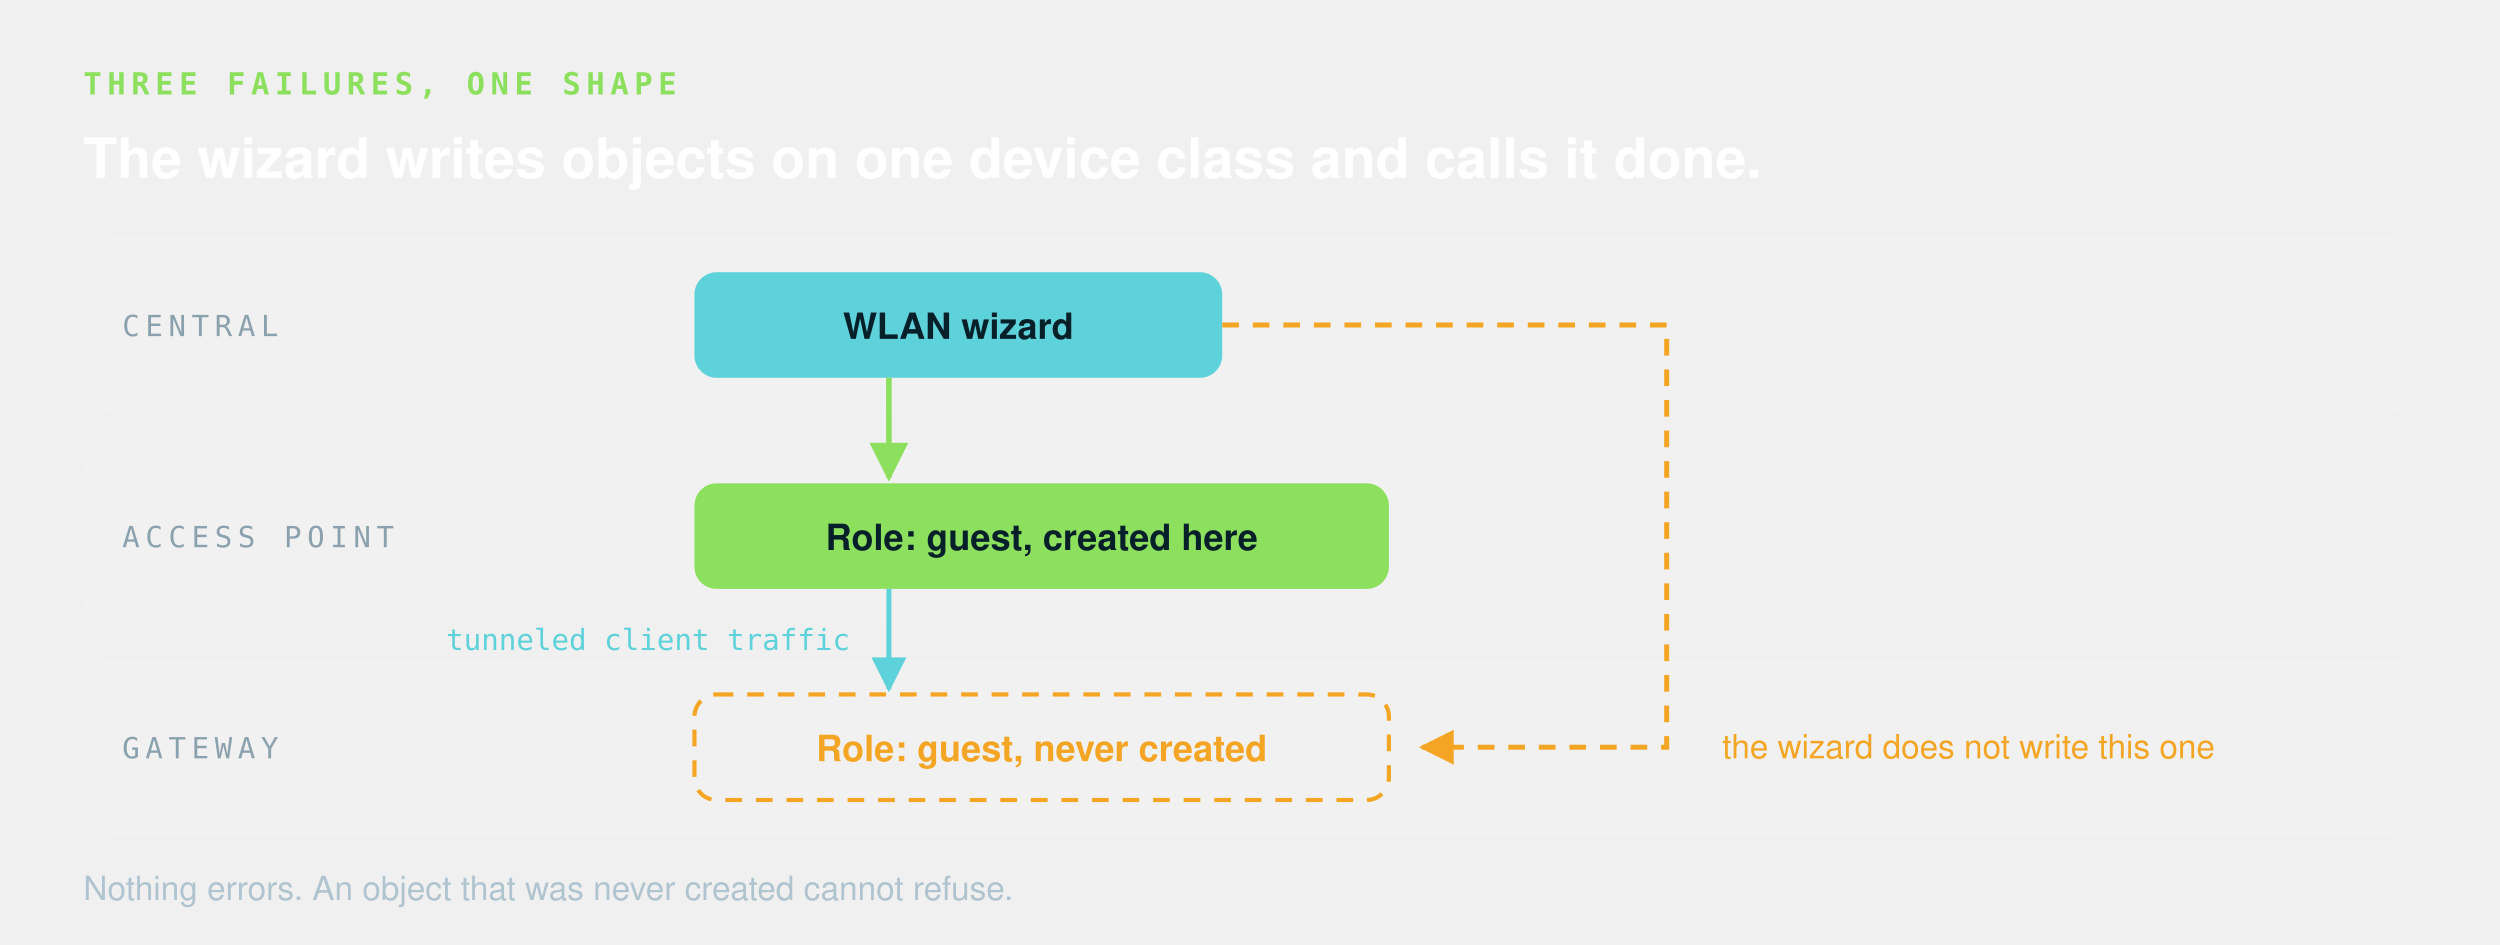
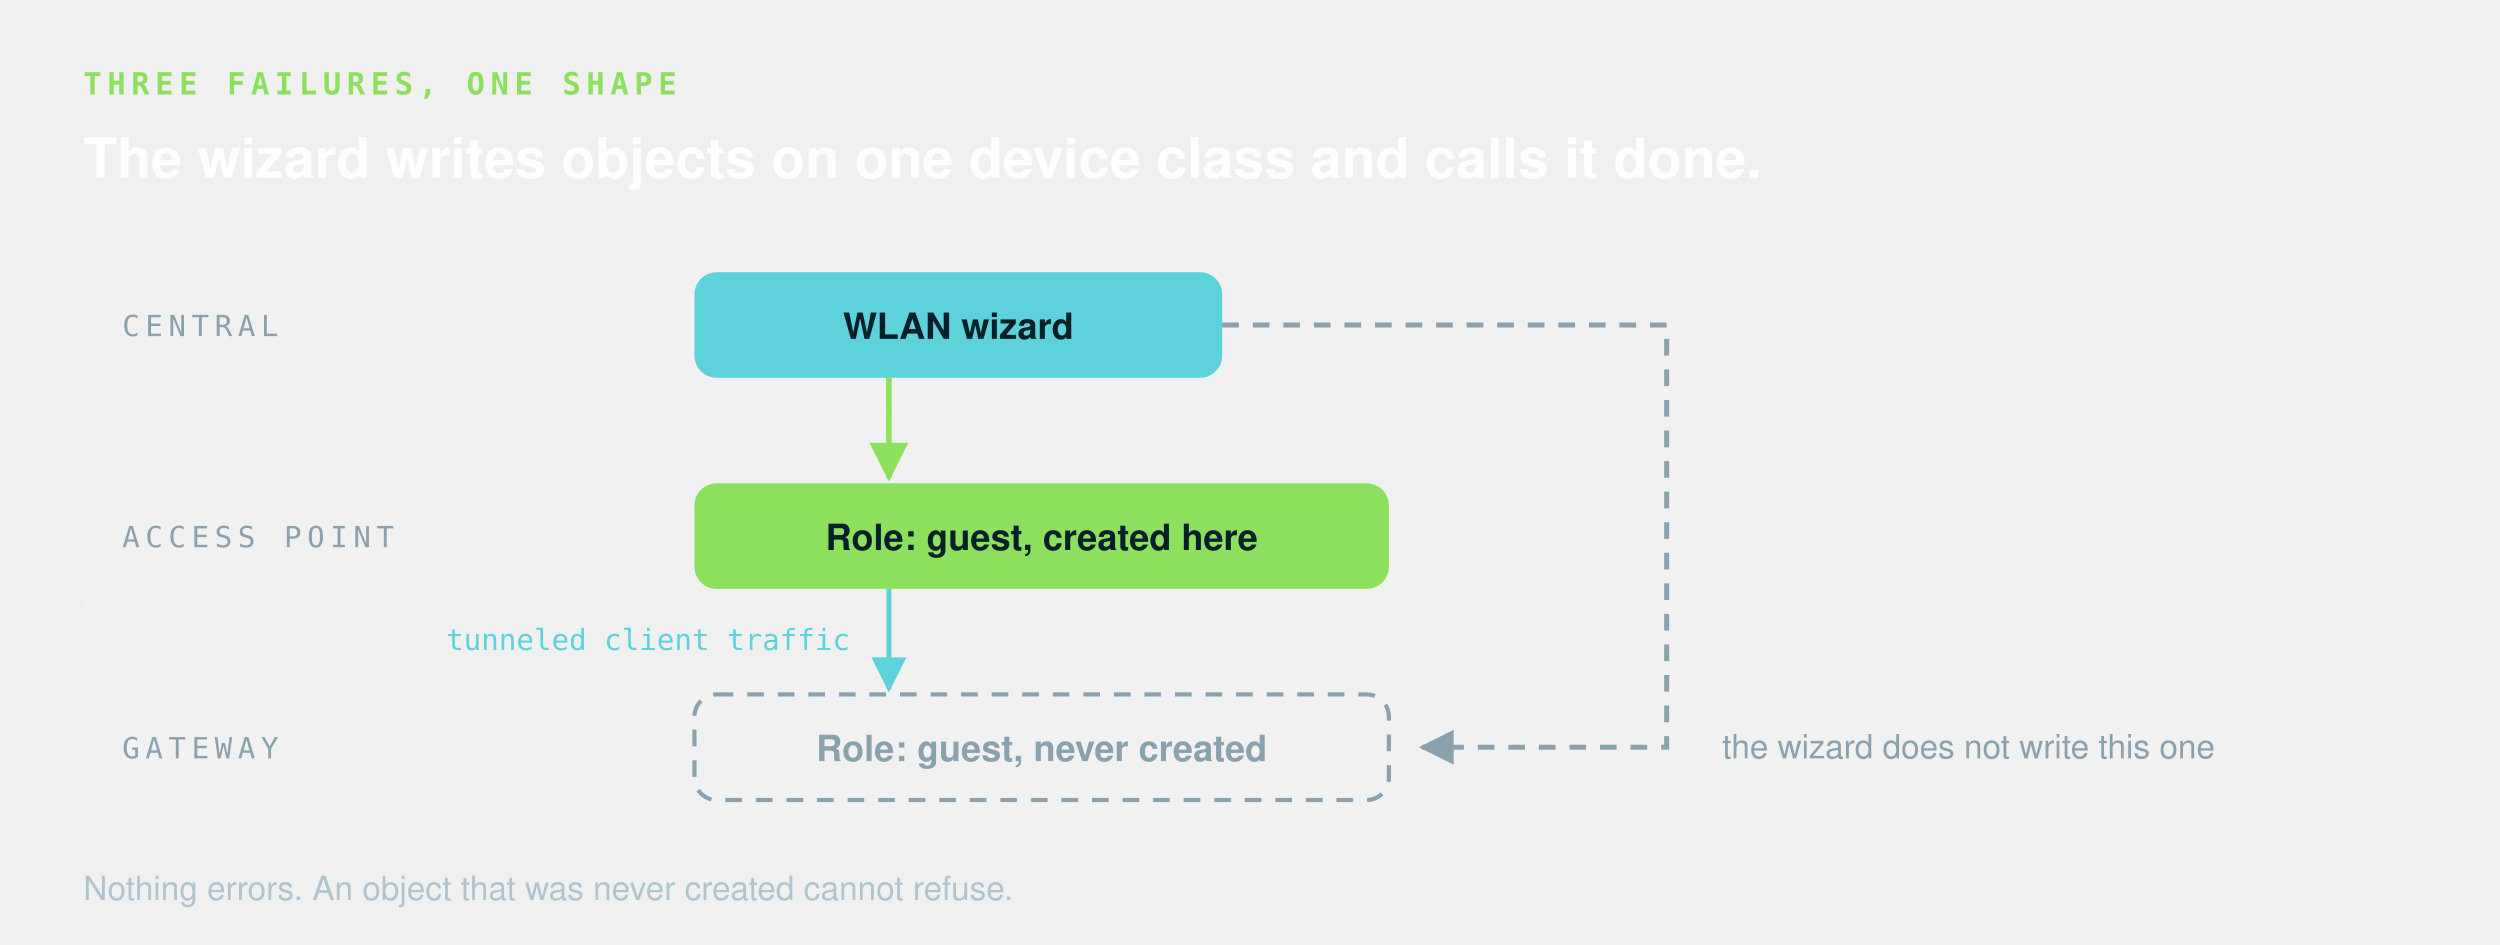
<svg xmlns="http://www.w3.org/2000/svg" viewBox="0 0 900 340" role="img" aria-label="A WLAN wizard creates a role on the access point and never creates the matching role on the gateway, so tunneled client traffic arrives on a device that has no such role">
  <defs>
    <style>
    .t{font-family:Instrument Sans,-apple-system,Helvetica,sans-serif}
    .big{font-size:20px;font-weight:700}
    .mono{font-family:JetBrains Mono,ui-monospace,Menlo,monospace}
    .eyebrow{font-size:11px;letter-spacing:2px;font-weight:600}
    .lane{font-size:10.5px;letter-spacing:2px}
    .box{font-size:13px;font-weight:600}
    .note{font-size:12px}
  </style>
    <marker id="ag" viewBox="0 0 10 10" refX="9" refY="5" markerWidth="7" markerHeight="7" orient="auto">
      <path d="M0 0 L10 5 L0 10 z" fill="#8CE05E" />
    </marker>
    <marker id="ao" viewBox="0 0 10 10" refX="9" refY="5" markerWidth="7" markerHeight="7" orient="auto">
-       <path d="M0 0 L10 5 L0 10 z" fill="#F5A524" />
+       <path d="M0 0 L10 5 L0 10 z" fill="#8BA2AE" />
    </marker>
    <marker id="at" viewBox="0 0 10 10" refX="9" refY="5" markerWidth="7" markerHeight="7" orient="auto">
      <path d="M0 0 L10 5 L0 10 z" fill="#5ED2DA" />
    </marker>
  </defs>
  <text x="30" y="34" class="t mono eyebrow" fill="#8CE05E">THREE FAILURES, ONE SHAPE</text>
  <text x="30" y="64" class="t big" fill="#ffffff">The wizard writes objects on one device class and calls it done.</text>
  <rect x="30" y="86" width="840" height="62" rx="10" fill="#ffffff" fill-opacity="0.04" stroke="#ffffff" stroke-opacity="0.10" />
  <text x="44" y="121" class="t mono lane" fill="#8BA2AE">CENTRAL</text>
  <rect x="250" y="98" width="190" height="38" rx="8" fill="#5ED2DA" />
  <text x="345" y="122" class="t box" fill="#06202A" text-anchor="middle">WLAN wizard</text>
  <rect x="30" y="162" width="840" height="62" rx="10" fill="#ffffff" fill-opacity="0.04" stroke="#ffffff" stroke-opacity="0.10" />
  <text x="44" y="197" class="t mono lane" fill="#8BA2AE">ACCESS POINT</text>
  <rect x="250" y="174" width="250" height="38" rx="8" fill="#8CE05E" />
  <text x="375" y="198" class="t box" fill="#06202A" text-anchor="middle">Role: guest, created here</text>
  <rect x="30" y="238" width="840" height="62" rx="10" fill="#ffffff" fill-opacity="0.04" stroke="#ffffff" stroke-opacity="0.10" />
  <text x="44" y="273" class="t mono lane" fill="#8BA2AE">GATEWAY</text>
-   <rect x="250" y="250" width="250" height="38" rx="8" fill="none" stroke="#F5A524" stroke-width="1.5" stroke-dasharray="6 5" />
-   <text x="375" y="274" class="t box" fill="#F5A524" text-anchor="middle">Role: guest, never created</text>
+   <rect x="250" y="250" width="250" height="38" rx="8" fill="none" stroke="#8BA2AE" stroke-width="1.5" stroke-dasharray="6 5" />
+   <text x="375" y="274" class="t box" fill="#8BA2AE" text-anchor="middle">Role: guest, never created</text>
  <path d="M320 136 L320 172" stroke="#8CE05E" stroke-width="2" fill="none" marker-end="url(#ag)" />
  <path d="M320 212 L320 248" stroke="#5ED2DA" stroke-width="1.8" fill="none" marker-end="url(#at)" />
  <text x="306" y="234" class="t mono" font-size="10.5" fill="#5ED2DA" text-anchor="end">tunneled client traffic</text>
-   <path d="M440 117 L600 117 L600 269 L512 269" stroke="#F5A524" stroke-width="1.8" fill="none" stroke-dasharray="6 5" marker-end="url(#ao)" />
-   <text x="620" y="273" class="t note" fill="#F5A524">the wizard does not write this one</text>
+   <path d="M440 117 L600 117 L600 269 L512 269" stroke="#8BA2AE" stroke-width="1.8" fill="none" stroke-dasharray="6 5" marker-end="url(#ao)" />
+   <text x="620" y="273" class="t note" fill="#8BA2AE">the wizard does not write this one</text>
  <text x="30" y="324" class="t note" fill="#B0C4CF">Nothing errors. An object that was never created cannot refuse.</text>
</svg>
